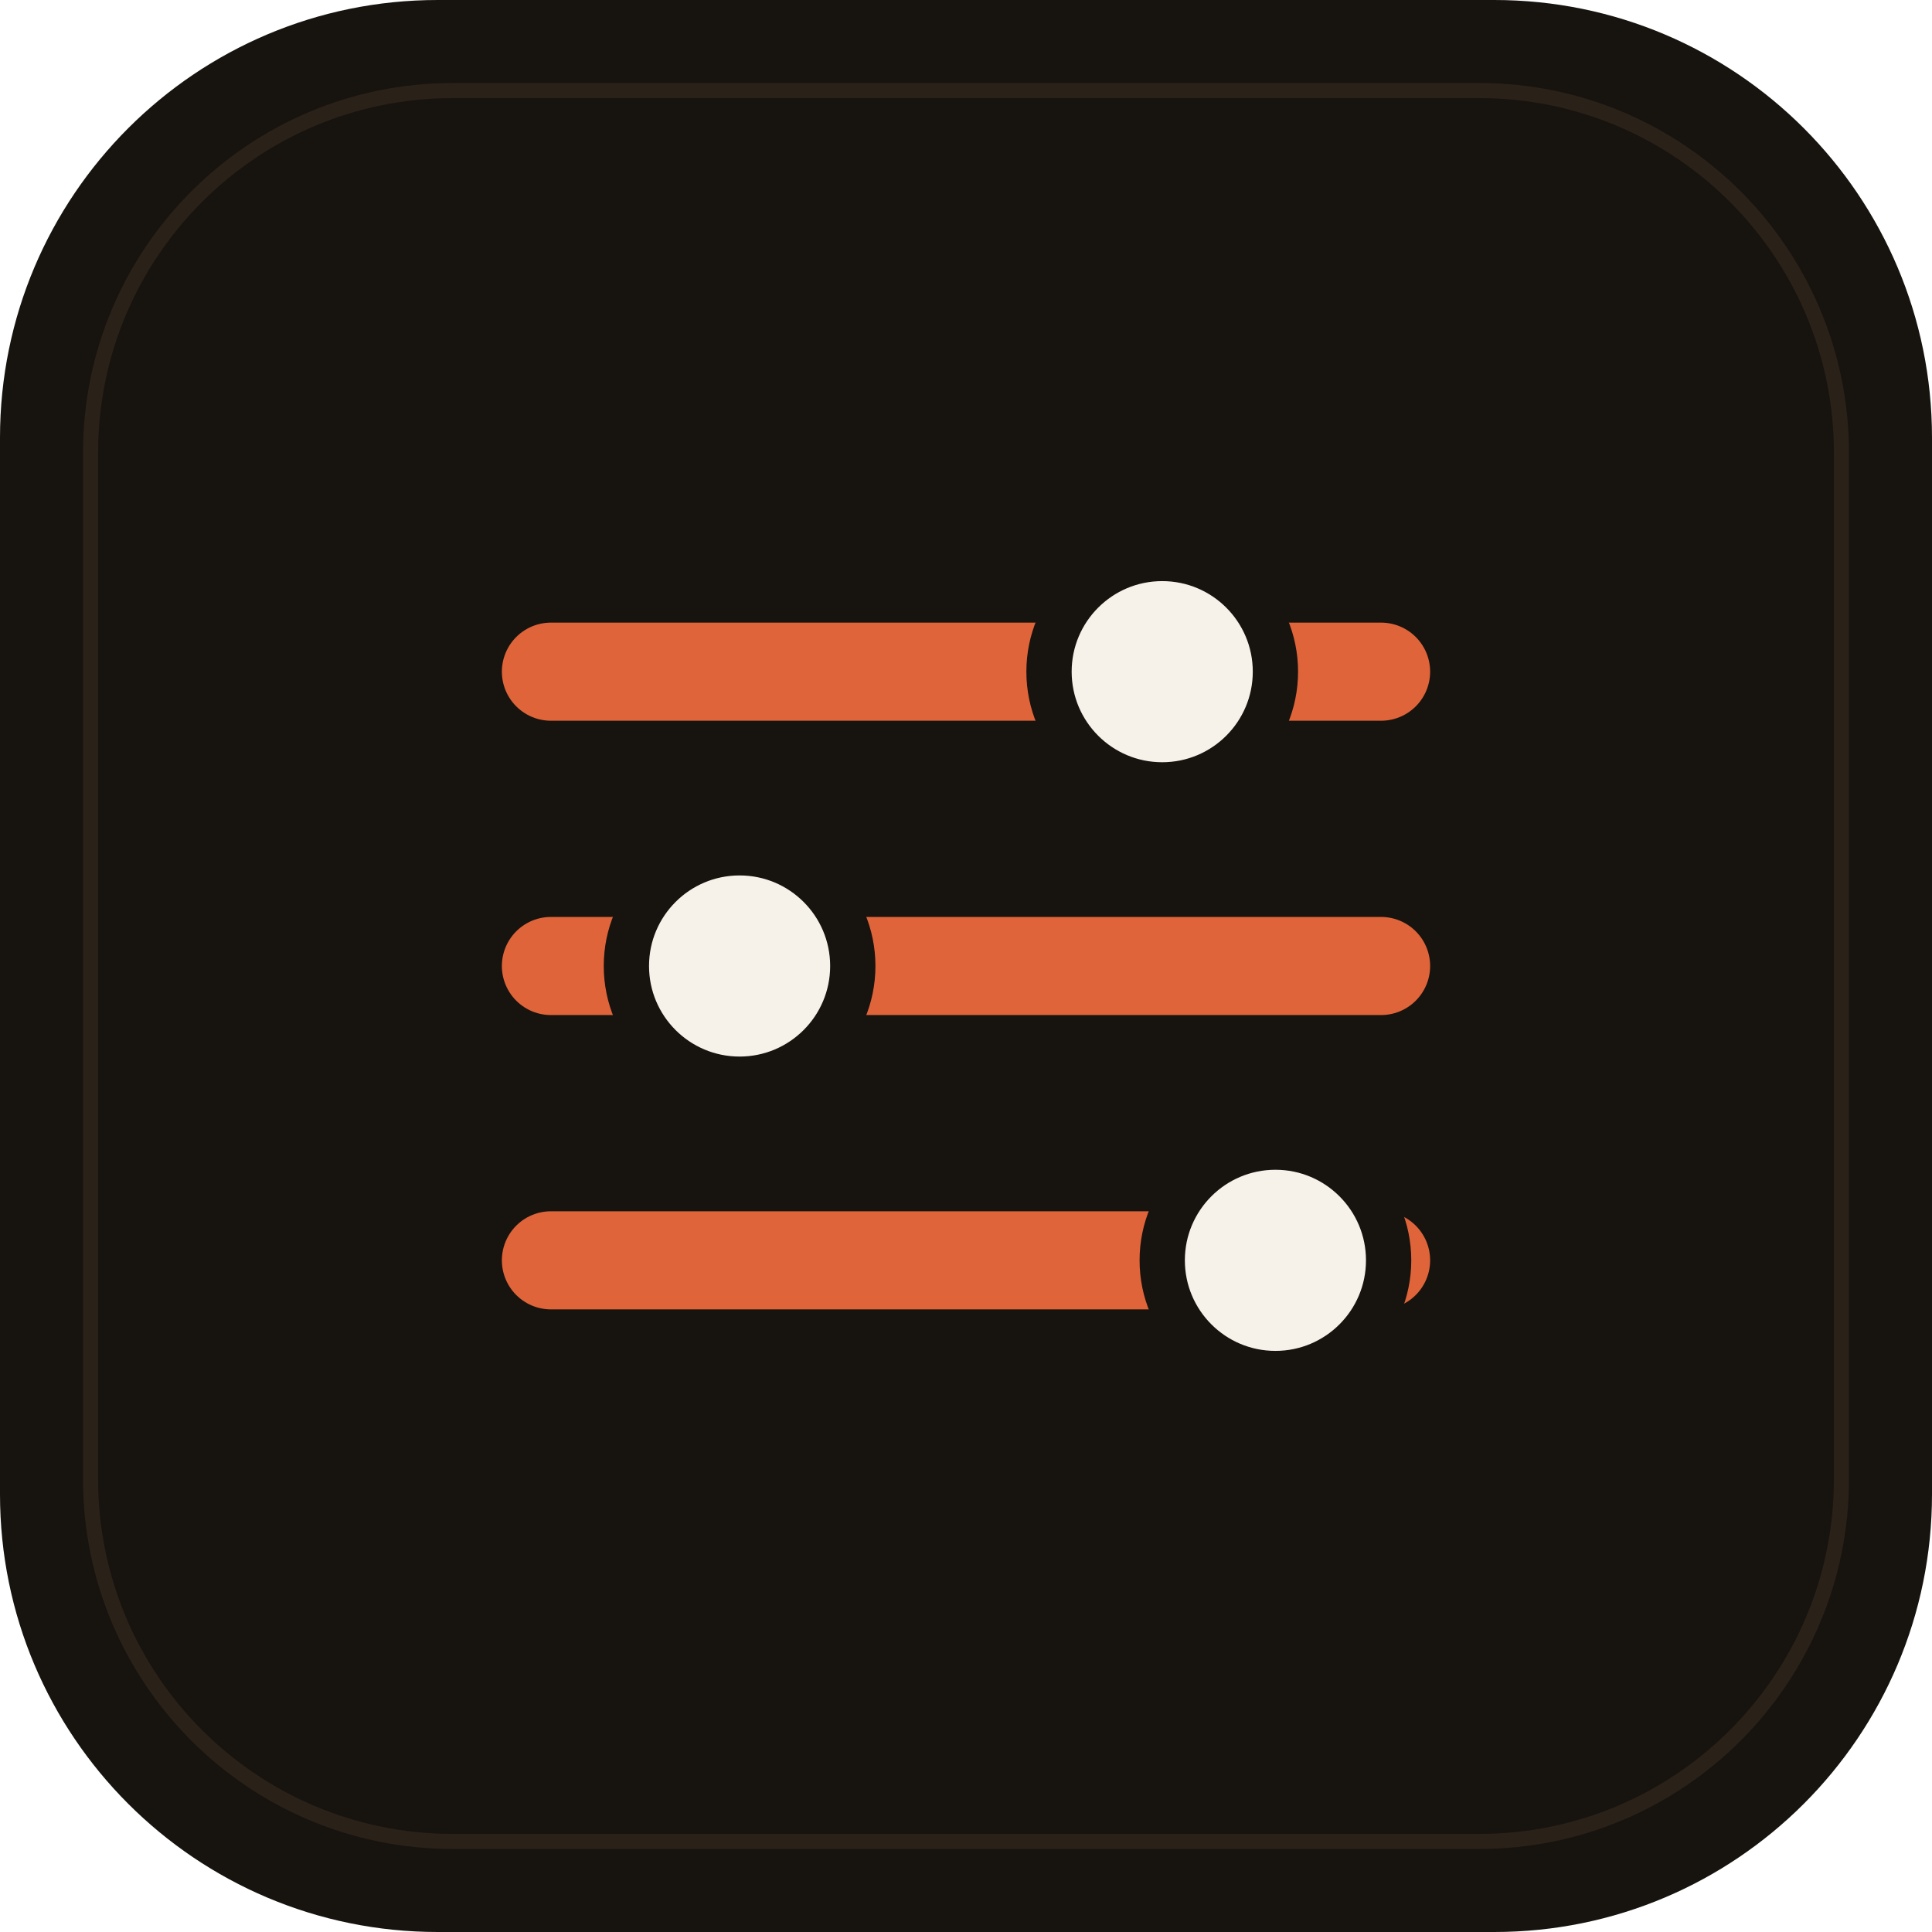
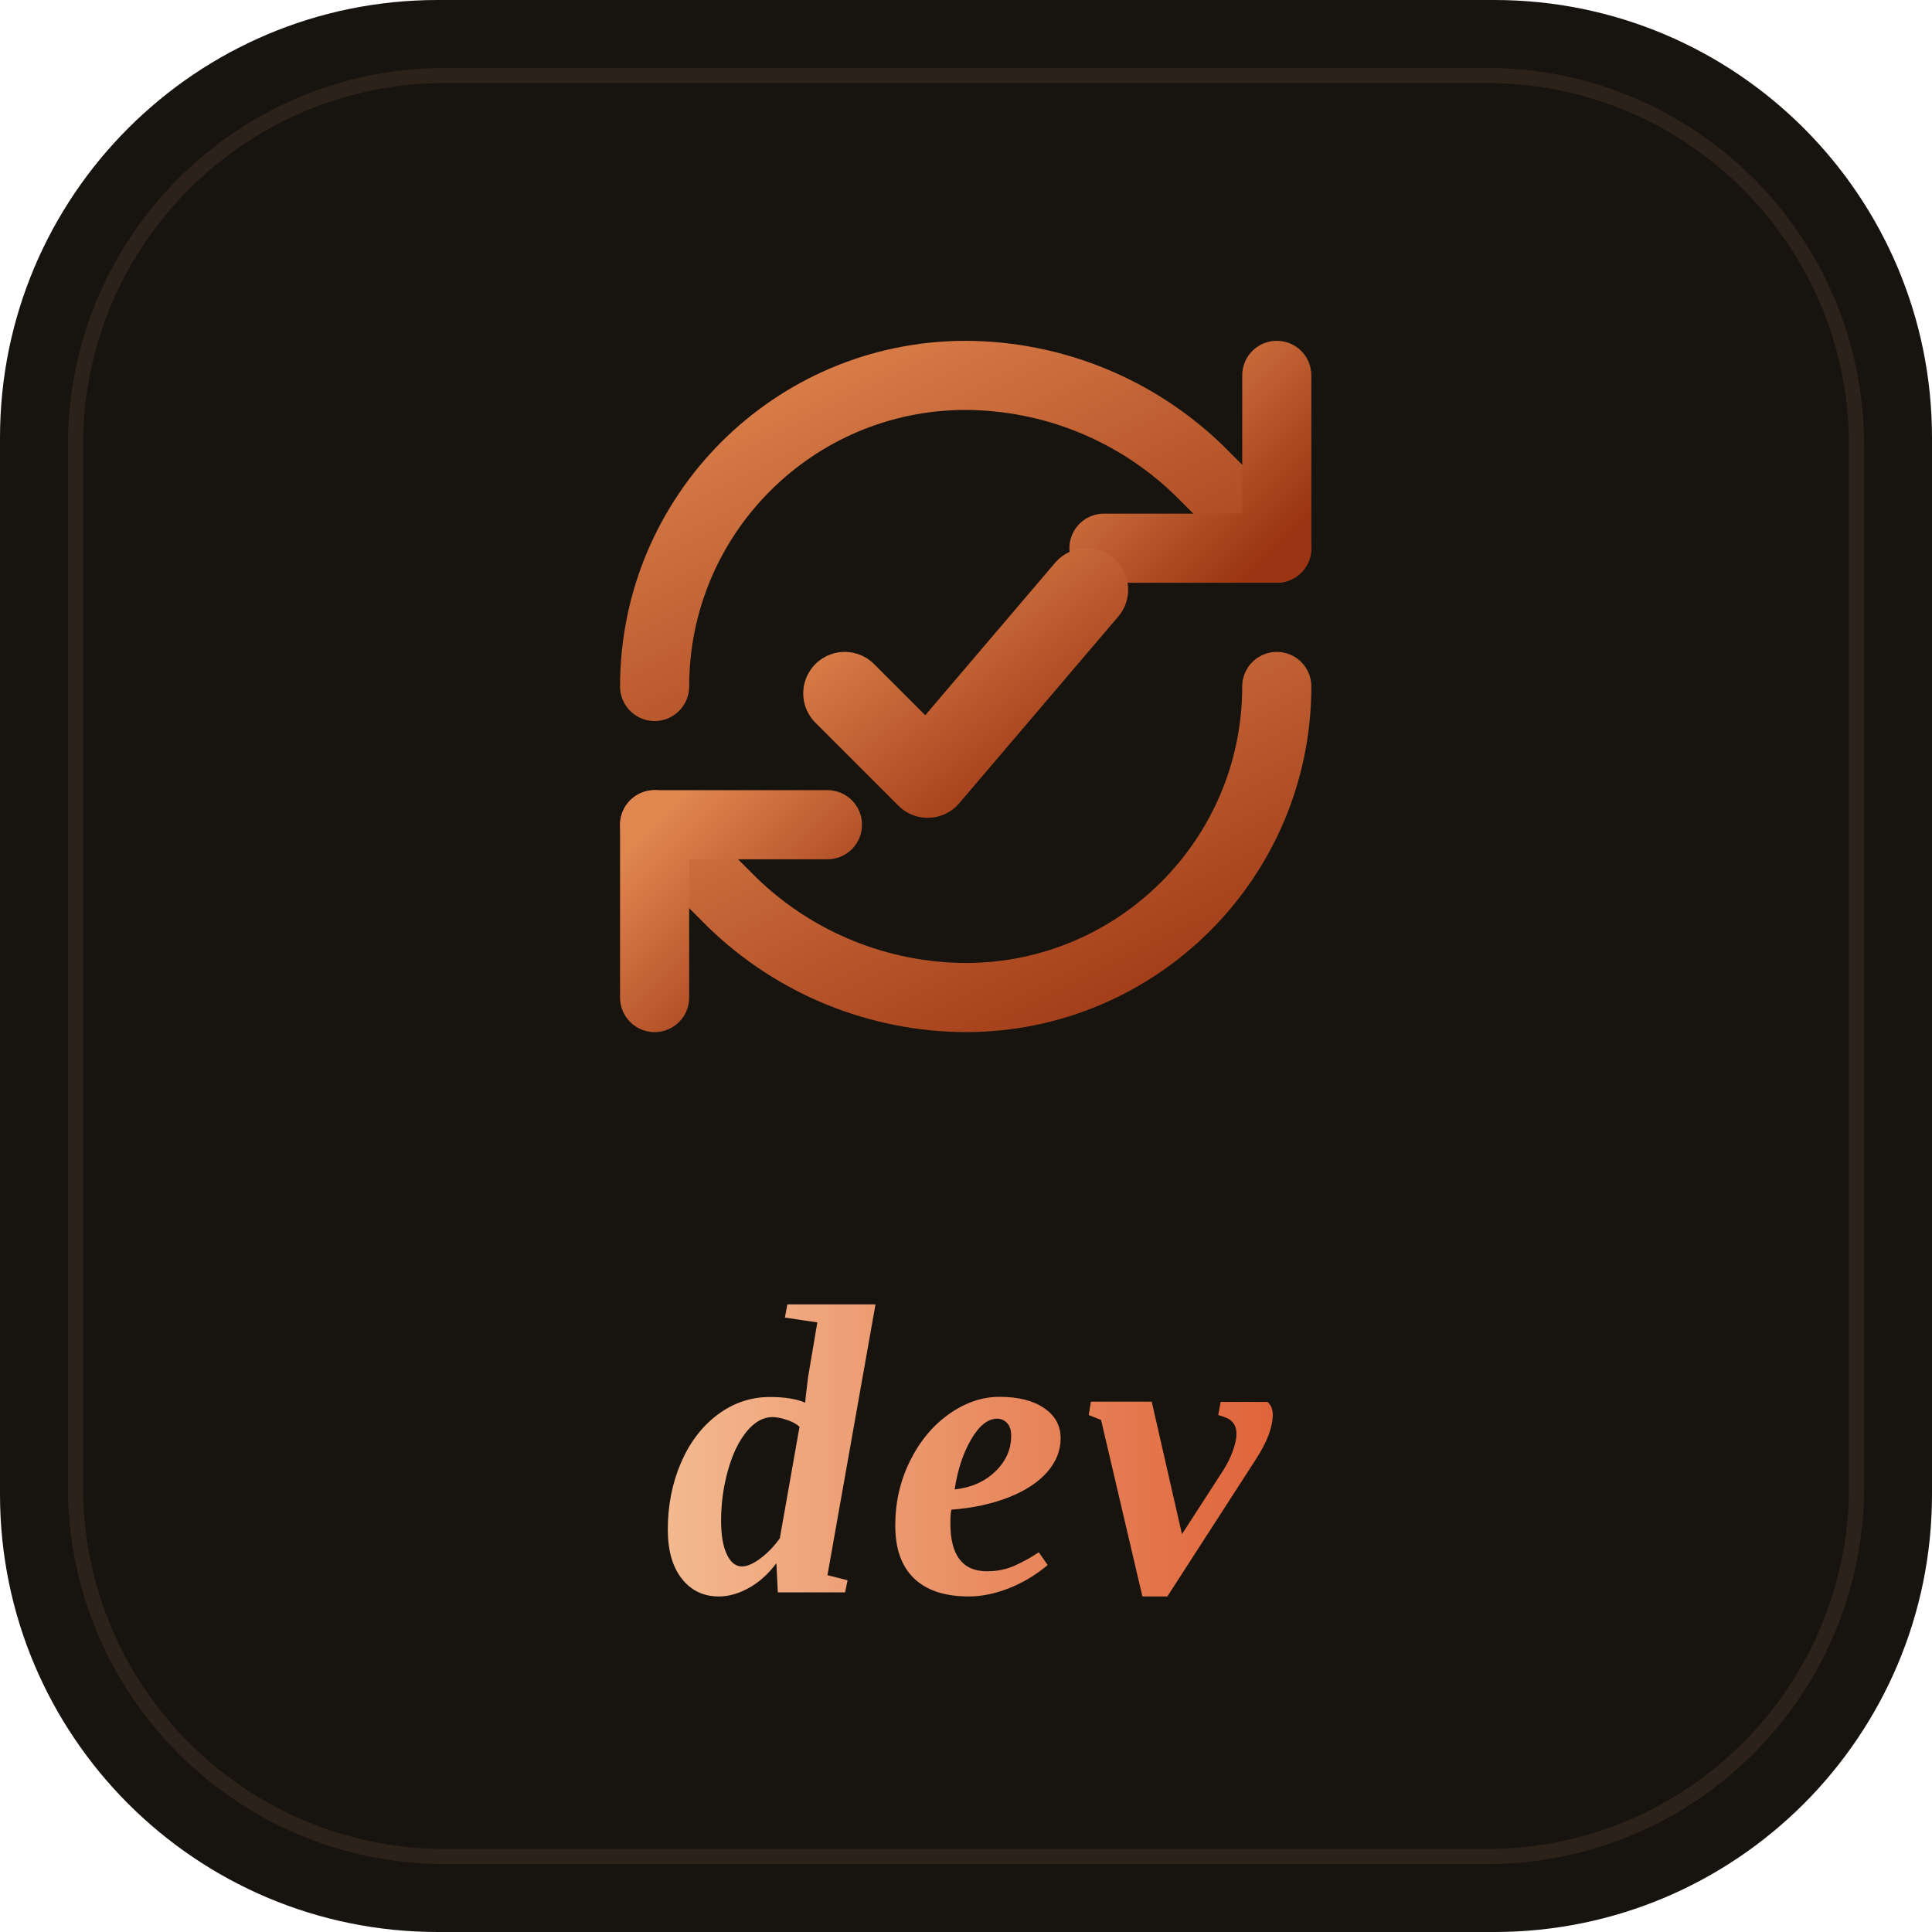
<svg xmlns="http://www.w3.org/2000/svg" viewBox="0 0 512 512" width="512" height="512">
+   <defs>
+     <linearGradient id="mark" x1="0" y1="0" x2="1" y2="1">
+       <stop offset="0" stop-color="#E0864F" />
+       <stop offset="1" stop-color="#9A3412" />
+     </linearGradient>
+     <linearGradient id="dev" x1="0" y1="0" x2="1" y2="0">
+       <stop offset="0" stop-color="#f4b98f" />
+       <stop offset="1" stop-color="#e0643a" />
+     </linearGradient>
+   </defs>
  <rect width="512" height="512" rx="116" fill="#17130f" />
-   <rect x="24" y="24" width="464" height="464" rx="96" fill="none" stroke="#2a2118" stroke-width="4" />
-   <g stroke="#e0643a" stroke-width="26" stroke-linecap="round">
-     <line x1="146" y1="178" x2="366" y2="178" />
-     <line x1="146" y1="256" x2="366" y2="256" />
-     <line x1="146" y1="334" x2="366" y2="334" />
+   <rect x="20" y="20" width="472" height="472" rx="98" fill="none" stroke="#2c2219" stroke-width="4" />
+   <g transform="translate(146,72) scale(9.16)" fill="none" stroke="url(#mark)" stroke-width="2" stroke-linecap="round" stroke-linejoin="round">
+     <path d="M3 12a9 9 0 0 1 9-9 9.75 9.75 0 0 1 6.74 2.74L21 8" />
+     <path d="M21 3v5h-5" />
+     <path d="M21 12a9 9 0 0 1-9 9 9.75 9.75 0 0 1-6.74-2.74L3 16" />
+     <path d="M3 21v-5h5" />
+     <path d="M8.5 12.2l2.4 2.4 4.6-5.4" stroke-width="2.4" />
  </g>
-   <g fill="#f7f2e9" stroke="#17130f" stroke-width="12">
-     <circle cx="308" cy="178" r="30" />
-     <circle cx="196" cy="256" r="30" />
-     <circle cx="338" cy="334" r="30" />
-   </g>
+   <text x="256" y="422" text-anchor="middle" font-family="Georgia, 'Times New Roman', serif" font-style="italic" font-size="110" font-weight="700" letter-spacing="4" fill="url(#dev)">dev</text>
</svg>
